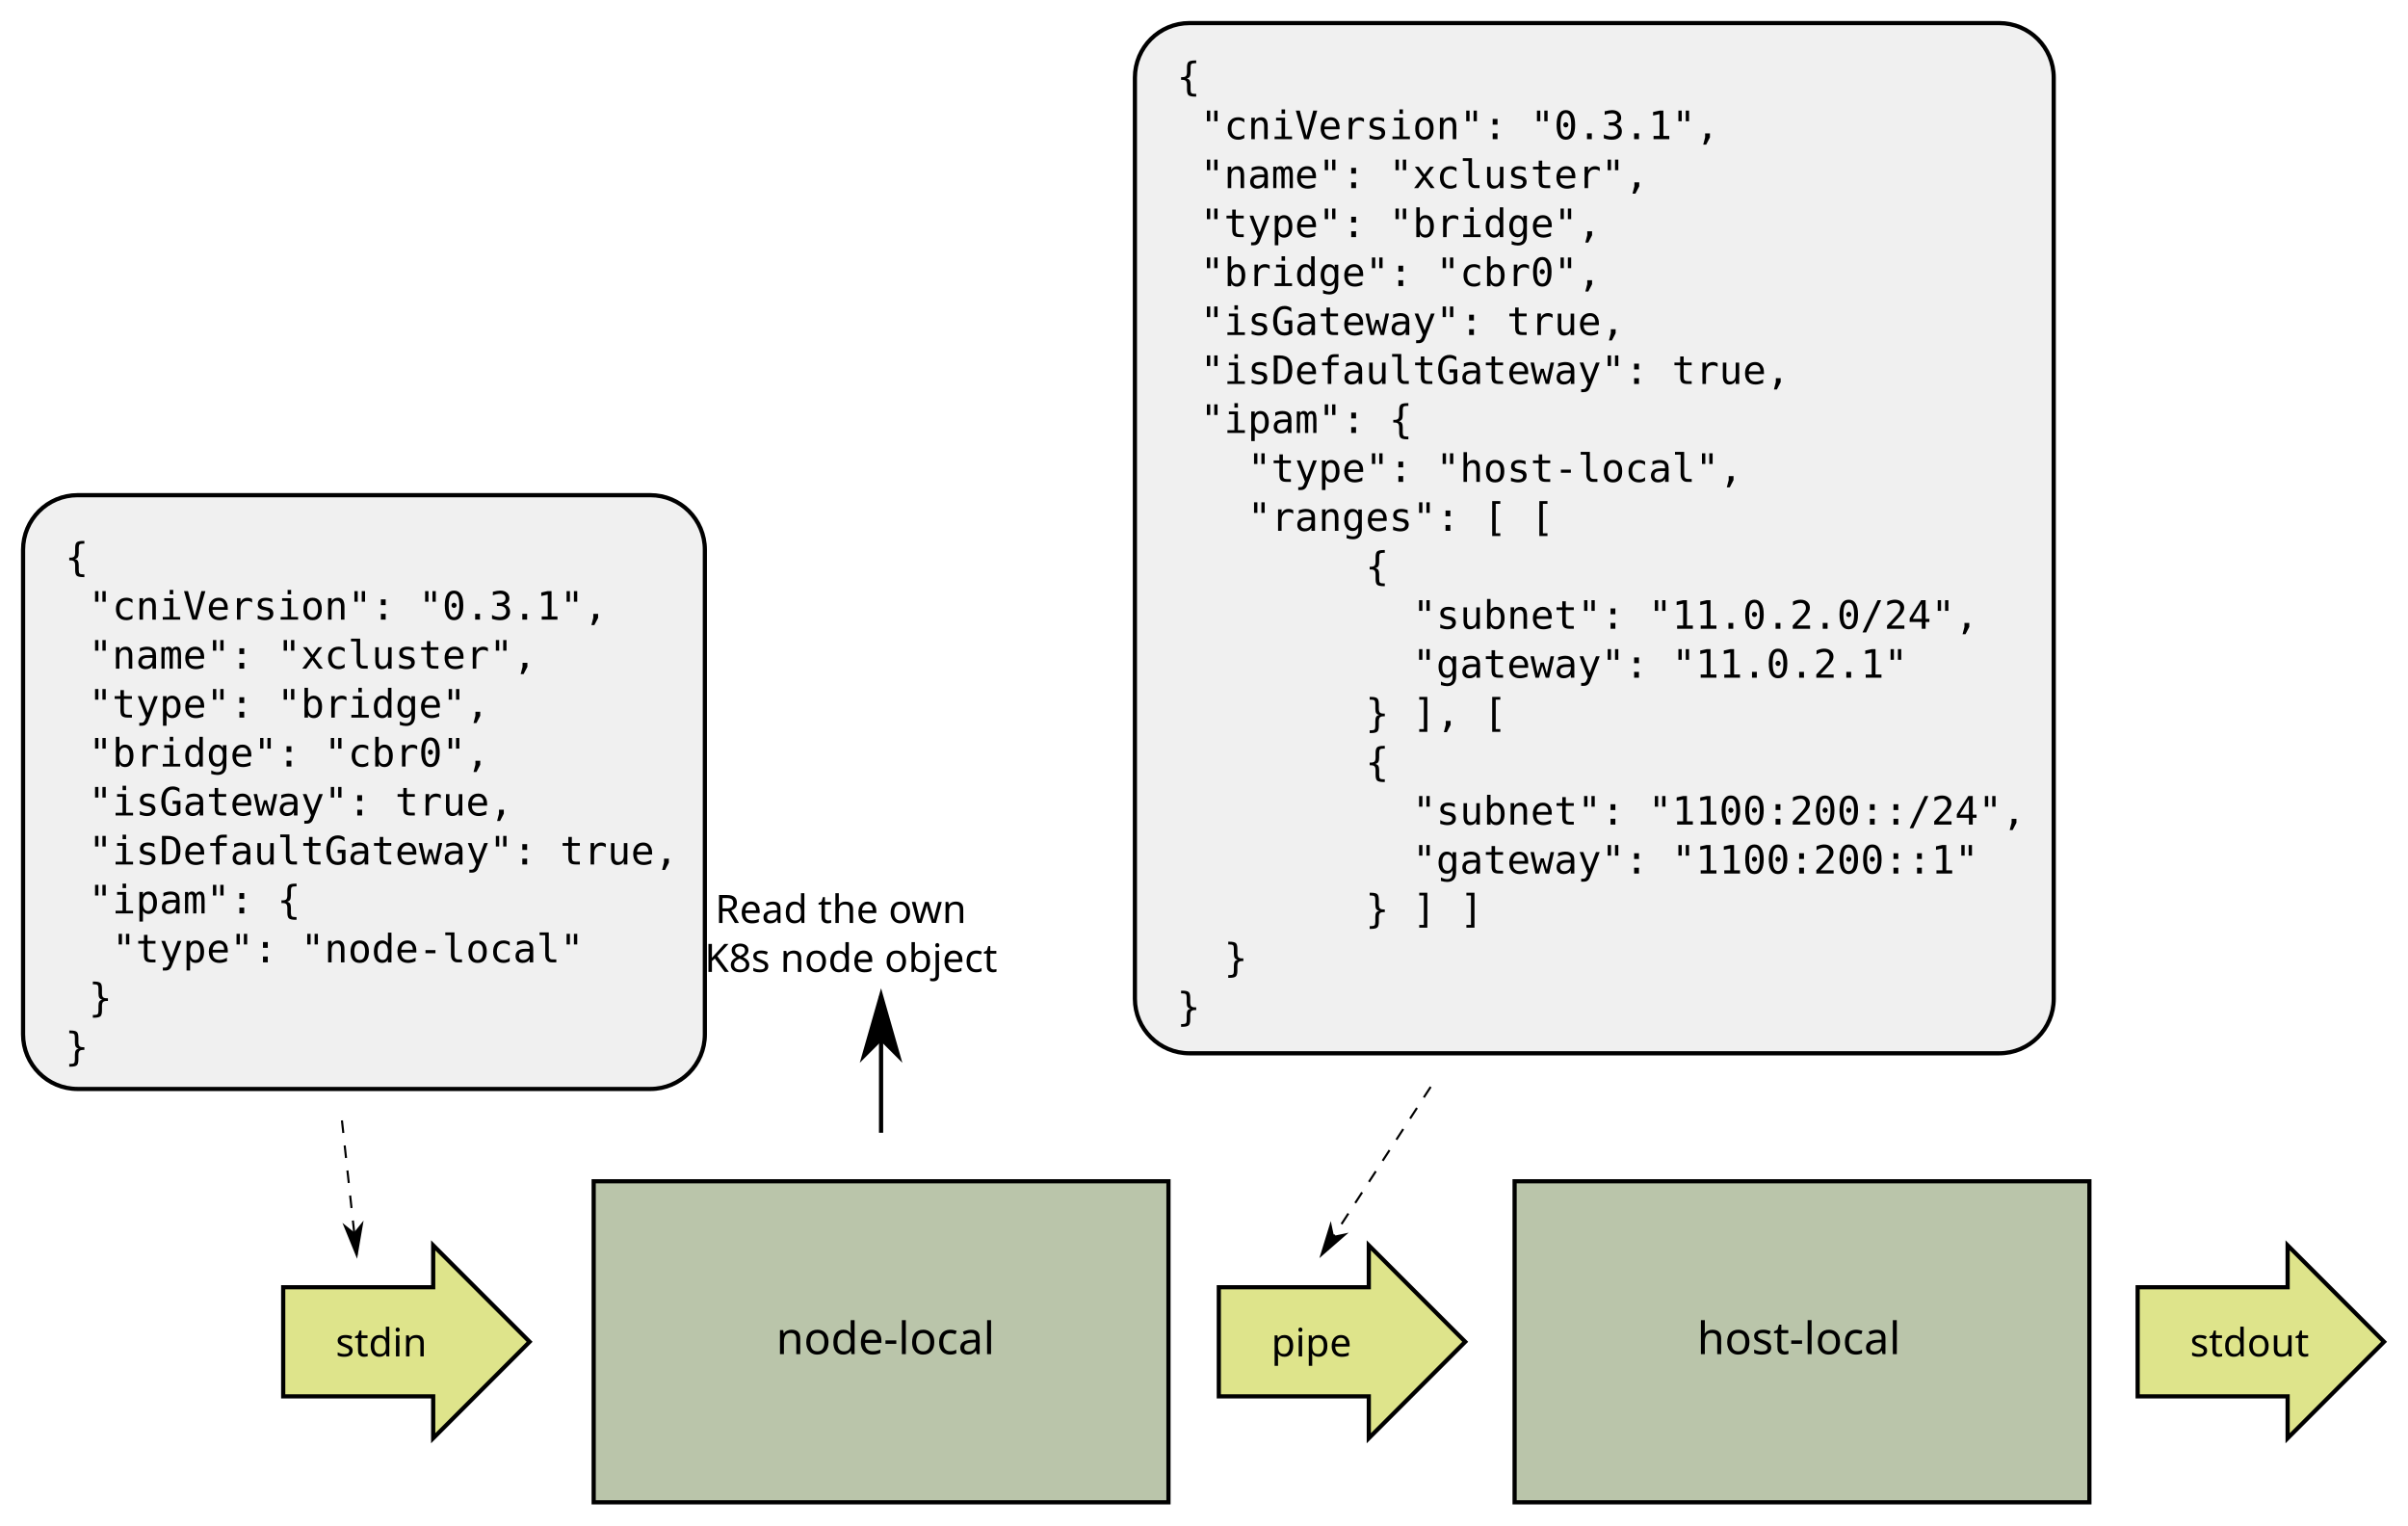
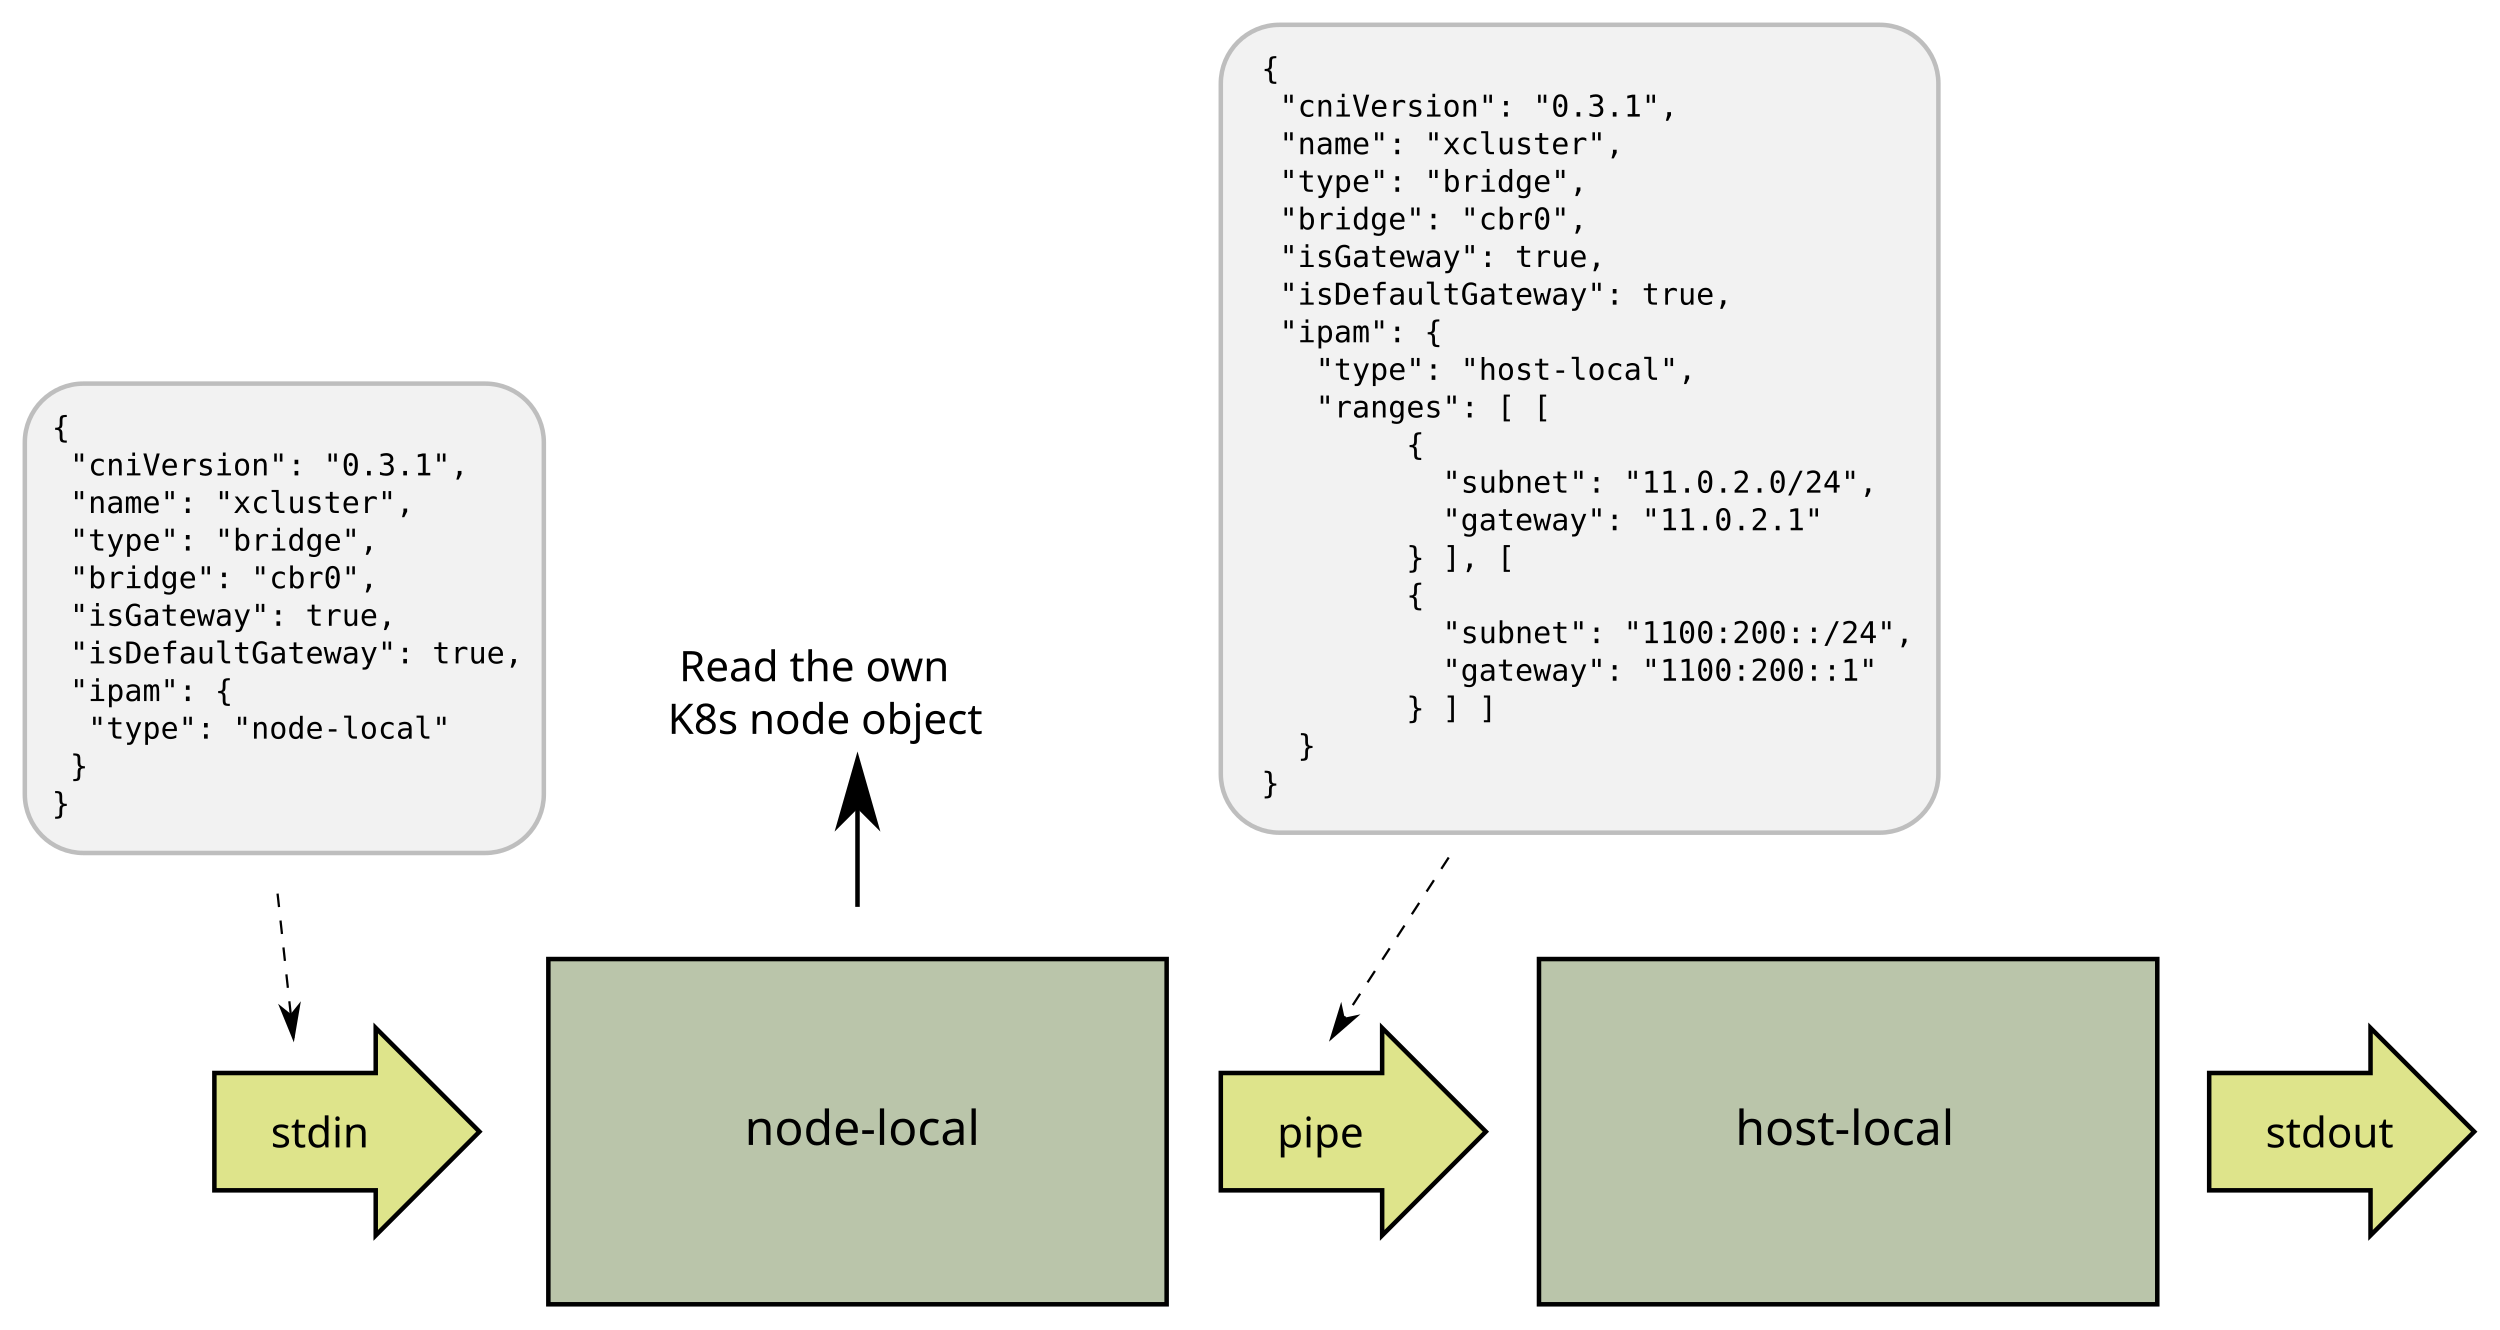
- <svg xmlns="http://www.w3.org/2000/svg" xmlns:xlink="http://www.w3.org/1999/xlink" width="1147.877" height="727" viewBox="0 0 1147.877 727" version="1.1" id="SVGRoot">
+ <svg xmlns="http://www.w3.org/2000/svg" xmlns:xlink="http://www.w3.org/1999/xlink" width="1107.877" height="589" viewBox="0 0 1107.877 589" version="1.1" id="SVGRoot">
  <defs id="defs3737">
    <marker style="overflow:visible" id="marker1489" refX="0" refY="0" orient="auto">
      <path transform="matrix(-0.8,0,0,-0.8,-10,0)" style="fill:#000000;fill-opacity:1;fill-rule:evenodd;stroke:#000000;stroke-width:1pt;stroke-opacity:1" d="M 0,0 5,-5 -12.5,0 5,5 Z" id="path1487" />
    </marker>
    <marker orient="auto" refY="0" refX="0" id="marker1465" style="overflow:visible">
      <path id="path1463" d="M 0,0 5,-5 -12.5,0 5,5 Z" style="fill:#000000;fill-opacity:1;fill-rule:evenodd;stroke:#000000;stroke-width:1pt;stroke-opacity:1" transform="matrix(-0.8,0,0,-0.8,-10,0)" />
    </marker>
    <marker orient="auto" refY="0" refX="0" id="marker1373" style="overflow:visible">
      <path id="path1111" d="M 0,0 5,-5 -12.5,0 5,5 Z" style="fill:#000000;fill-opacity:1;fill-rule:evenodd;stroke:#000000;stroke-width:1pt;stroke-opacity:1" transform="matrix(-0.8,0,0,-0.8,-10,0)" />
    </marker>
    <marker orient="auto" refY="0" refX="0" id="Arrow1Lstart" style="overflow:visible">
      <path id="path1108" d="M 0,0 5,-5 -12.5,0 5,5 Z" style="fill:#000000;fill-opacity:1;fill-rule:evenodd;stroke:#000000;stroke-width:1pt;stroke-opacity:1" transform="matrix(0.8,0,0,0.8,10,0)" />
    </marker>
    <marker orient="auto" refY="0" refX="0" id="Arrow1Lend" style="overflow:visible">
      <path id="path887" d="M 0,0 5,-5 -12.5,0 5,5 Z" style="fill:#000000;fill-opacity:1;fill-rule:evenodd;stroke:#000000;stroke-width:1pt;stroke-opacity:1" transform="matrix(-0.8,0,0,-0.8,-10,0)" />
    </marker>
    <marker orient="auto" refY="0" refX="0" id="marker5317" style="overflow:visible">
      <path id="path5315" d="m -2.5,-1 c 0,2.76 -2.24,5 -5,5 -2.76,0 -5,-2.24 -5,-5 0,-2.76 2.24,-5 5,-5 2.76,0 5,2.24 5,5 z" style="fill:#000000;fill-opacity:1;fill-rule:evenodd;stroke:#000000;stroke-width:1pt;stroke-opacity:1" transform="matrix(0.8,0,0,0.8,5.92,0.8)" />
    </marker>
    <marker orient="auto" refY="0" refX="0" id="marker1465-6" style="overflow:visible">
      <path id="path1463-3" d="M 0,0 5,-5 -12.5,0 5,5 Z" style="fill:#000000;fill-opacity:1;fill-rule:evenodd;stroke:#000000;stroke-width:1pt;stroke-opacity:1" transform="matrix(-0.8,0,0,-0.8,-10,0)" />
    </marker>
  </defs>
-   <g id="layer1" transform="translate(345,277)">
+   <g id="layer1" transform="translate(305,139)">
    <g id="g1069">
      <rect y="286" x="377" height="153" width="274" id="rect849" style="opacity:1;vector-effect:none;fill:#bac5aa;fill-opacity:1;stroke:#000000;stroke-width:2;stroke-linecap:butt;stroke-linejoin:miter;stroke-miterlimit:4;stroke-dasharray:none;stroke-dashoffset:0;stroke-opacity:1" />
      <text id="text853" y="368.385" x="464" style="font-style:normal;font-weight:normal;font-size:21.333px;line-height:1.25;font-family:sans-serif;letter-spacing:0px;word-spacing:0px;fill:#000000;fill-opacity:1;stroke:none" xml:space="preserve">
        <tspan y="368.385" x="464" id="tspan851">host-local</tspan>
      </text>
    </g>
    <use x="0" y="0" xlink:href="#rect855" id="use861" transform="translate(438)" width="100%" height="100%" />
    <g id="g1096">
      <path id="rect855" d="M 307.5,316.537 V 336.5 H 236 v 52 h 71.5 v 19.963 L 353.463,362.5 Z" style="opacity:1;vector-effect:none;fill:#dee48b;fill-opacity:1;stroke:#000000;stroke-width:2;stroke-linecap:butt;stroke-linejoin:miter;stroke-miterlimit:4;stroke-dasharray:none;stroke-dashoffset:0;stroke-opacity:1" />
      <text id="text867" y="369.459" x="261" style="font-style:normal;font-weight:normal;font-size:18.667px;line-height:1.25;font-family:sans-serif;letter-spacing:0px;word-spacing:0px;fill:#000000;fill-opacity:1;stroke:none" xml:space="preserve">
        <tspan y="369.459" x="261" id="tspan865">pipe</tspan>
      </text>
    </g>
    <text xml:space="preserve" style="font-style:normal;font-weight:normal;font-size:18.667px;line-height:1.25;font-family:sans-serif;letter-spacing:0px;word-spacing:0px;fill:#000000;fill-opacity:1;stroke:none" x="699" y="369.459" id="text871">
      <tspan id="tspan869" x="699" y="369.459">stdout</tspan>
    </text>
    <text xml:space="preserve" style="font-style:normal;font-weight:normal;font-size:18.667px;line-height:1.25;font-family:sans-serif;letter-spacing:0px;word-spacing:0px;fill:#000000;fill-opacity:1;stroke:none" x="113" y="67" id="text1241">
      <tspan id="tspan1239" x="113" y="83.516" />
    </text>
    <g id="g1089" transform="translate(-439)">
      <rect style="opacity:1;vector-effect:none;fill:#bac5aa;fill-opacity:1;stroke:#000000;stroke-width:2;stroke-linecap:butt;stroke-linejoin:miter;stroke-miterlimit:4;stroke-dasharray:none;stroke-dashoffset:0;stroke-opacity:1" id="rect1083" width="274" height="153" x="377" y="286" />
      <text xml:space="preserve" style="font-style:normal;font-weight:normal;font-size:21.333px;line-height:1.25;font-family:sans-serif;letter-spacing:0px;word-spacing:0px;fill:#000000;fill-opacity:1;stroke:none" x="464" y="368.385" id="text1087">
        <tspan id="tspan1085" x="464" y="368.385">node-local</tspan>
      </text>
    </g>
    <g id="g1104" transform="translate(-446)">
      <path style="opacity:1;vector-effect:none;fill:#dee48b;fill-opacity:1;stroke:#000000;stroke-width:2;stroke-linecap:butt;stroke-linejoin:miter;stroke-miterlimit:4;stroke-dasharray:none;stroke-dashoffset:0;stroke-opacity:1" d="M 307.5,316.537 V 336.5 H 236 v 52 h 71.5 v 19.963 L 353.463,362.5 Z" id="path1098" />
      <text xml:space="preserve" style="font-style:normal;font-weight:normal;font-size:18.667px;line-height:1.25;font-family:sans-serif;letter-spacing:0px;word-spacing:0px;fill:#000000;fill-opacity:1;stroke:none" x="261" y="369.459" id="text1102">
        <tspan id="tspan1100" x="261" y="369.459">stdin</tspan>
      </text>
    </g>
    <path style="fill:none;stroke:#000000;stroke-width:2;stroke-linecap:butt;stroke-linejoin:miter;stroke-miterlimit:4;stroke-dasharray:none;stroke-opacity:1;marker-end:url(#marker1373)" d="m 75,262.883 v -65" id="path1106" />
    <text xml:space="preserve" style="font-style:normal;font-weight:normal;font-size:18.667px;line-height:1.25;font-family:sans-serif;text-align:center;letter-spacing:0px;word-spacing:0px;text-anchor:middle;fill:#000000;fill-opacity:1;stroke:none" x="72.796" y="162.883" id="text1377">
      <tspan id="tspan1375" x="72.796" y="162.883">Read the own</tspan>
      <tspan x="72.796" y="186.216" id="tspan1379">K8s node object</tspan>
    </text>
-     <rect ry="26" y="-41" x="-334" height="283" width="325" id="rect1457" style="opacity:1;vector-effect:none;fill:#f0f0f0;fill-opacity:1;stroke:#000000;stroke-width:2;stroke-linecap:butt;stroke-linejoin:miter;stroke-miterlimit:4;stroke-dasharray:none;stroke-dashoffset:0;stroke-opacity:1" />
-     <text xml:space="preserve" style="font-style:normal;font-variant:normal;font-weight:normal;font-stretch:normal;font-size:18.667px;line-height:1.25;font-family:monospace;-inkscape-font-specification:monospace;letter-spacing:0px;word-spacing:0px;fill:#000000;fill-opacity:1;stroke:none" x="-314" y="-5" id="text1387">
-       <tspan id="tspan1385" x="-314" y="-5">{</tspan>
-       <tspan x="-314" y="18.333" id="tspan1389"> "cniVersion": "0.3.1",</tspan>
-       <tspan x="-314" y="41.667" id="tspan1391"> "name": "xcluster",</tspan>
-       <tspan x="-314" y="65" id="tspan1393"> "type": "bridge",</tspan>
-       <tspan x="-314" y="88.333" id="tspan1395"> "bridge": "cbr0",</tspan>
-       <tspan x="-314" y="111.667" id="tspan1397"> "isGateway": true,</tspan>
-       <tspan x="-314" y="135" id="tspan1399"> "isDefaultGateway": true,</tspan>
-       <tspan x="-314" y="158.333" id="tspan1401"> "ipam": {</tspan>
-       <tspan x="-314" y="181.667" id="tspan1403">  "type": "node-local"</tspan>
-       <tspan x="-314" y="205" id="tspan1405"> }</tspan>
-       <tspan x="-314" y="228.333" id="tspan1407">}</tspan>
-       <tspan x="-314" y="251.667" id="tspan1409" />
+     <rect ry="26" y="31" x="-294" height="208" width="230" id="rect1457" style="opacity:1;vector-effect:none;fill:#f2f2f2;fill-opacity:1;stroke:#bebebe;stroke-width:2;stroke-linecap:butt;stroke-linejoin:miter;stroke-miterlimit:4;stroke-dasharray:none;stroke-dashoffset:0;stroke-opacity:1" />
+     <text xml:space="preserve" style="font-style:normal;font-variant:normal;font-weight:normal;font-stretch:normal;font-size:13.333px;line-height:1.25;font-family:monospace;-inkscape-font-specification:monospace;letter-spacing:0px;word-spacing:0px;fill:#000000;fill-opacity:1;stroke:none" x="-282" y="55" id="text1387">
+       <tspan id="tspan1385" x="-282" y="55">{</tspan>
+       <tspan x="-282" y="71.667" id="tspan1389"> "cniVersion": "0.3.1",</tspan>
+       <tspan x="-282" y="88.333" id="tspan1391"> "name": "xcluster",</tspan>
+       <tspan x="-282" y="105" id="tspan1393"> "type": "bridge",</tspan>
+       <tspan x="-282" y="121.667" id="tspan1395"> "bridge": "cbr0",</tspan>
+       <tspan x="-282" y="138.333" id="tspan1397"> "isGateway": true,</tspan>
+       <tspan x="-282" y="155" id="tspan1399"> "isDefaultGateway": true,</tspan>
+       <tspan x="-282" y="171.667" id="tspan1401"> "ipam": {</tspan>
+       <tspan x="-282" y="188.333" id="tspan1403">  "type": "node-local"</tspan>
+       <tspan x="-282" y="205" id="tspan1405"> }</tspan>
+       <tspan x="-282" y="221.667" id="tspan1407">}</tspan>
+       <tspan x="-282" y="238.333" id="tspan1409" />
    </text>
-     <rect style="opacity:1;vector-effect:none;fill:#f0f0f0;fill-opacity:1;stroke:#000000;stroke-width:2;stroke-linecap:butt;stroke-linejoin:miter;stroke-miterlimit:4;stroke-dasharray:none;stroke-dashoffset:0;stroke-opacity:1" id="rect1455" width="438" height="491" x="196" y="-266" ry="26" />
-     <text xml:space="preserve" style="font-style:normal;font-variant:normal;font-weight:normal;font-stretch:normal;font-size:18.667px;line-height:1.25;font-family:monospace;-inkscape-font-specification:monospace;letter-spacing:0px;word-spacing:0px;fill:#000000;fill-opacity:1;stroke:none" x="216" y="-234" id="text1413">
-       <tspan id="tspan1411" x="216" y="-234">{</tspan>
-       <tspan x="216" y="-210.667" id="tspan1415"> "cniVersion": "0.3.1",</tspan>
-       <tspan x="216" y="-187.333" id="tspan1417"> "name": "xcluster",</tspan>
-       <tspan x="216" y="-164" id="tspan1419"> "type": "bridge",</tspan>
-       <tspan x="216" y="-140.667" id="tspan1421"> "bridge": "cbr0",</tspan>
-       <tspan x="216" y="-117.333" id="tspan1423"> "isGateway": true,</tspan>
-       <tspan x="216" y="-94" id="tspan1425"> "isDefaultGateway": true,</tspan>
-       <tspan x="216" y="-70.667" id="tspan1427"> "ipam": {</tspan>
-       <tspan x="216" y="-47.333" id="tspan1429">   "type": "host-local",</tspan>
-       <tspan x="216" y="-24" id="tspan1431">   "ranges": [ [</tspan>
-       <tspan x="216" y="-0.667" id="tspan1433">        {</tspan>
-       <tspan x="216" y="22.667" id="tspan1435">          "subnet": "11.0.2.0/24",</tspan>
-       <tspan x="216" y="46" id="tspan1437">          "gateway": "11.0.2.1"</tspan>
-       <tspan x="216" y="69.333" id="tspan1439">        } ], [</tspan>
-       <tspan x="216" y="92.667" id="tspan1441">        {</tspan>
-       <tspan x="216" y="116" id="tspan1443">          "subnet": "1100:200::/24",</tspan>
-       <tspan x="216" y="139.333" id="tspan1445">          "gateway": "1100:200::1"</tspan>
-       <tspan x="216" y="162.667" id="tspan1447">        } ] ]</tspan>
-       <tspan x="216" y="186" id="tspan1449">  }</tspan>
-       <tspan x="216" y="209.333" id="tspan1451">}</tspan>
-       <tspan x="216" y="232.667" id="tspan1453" />
+     <rect style="opacity:1;vector-effect:none;fill:#f2f2f2;fill-opacity:1;stroke:#bebebe;stroke-width:2;stroke-linecap:butt;stroke-linejoin:miter;stroke-miterlimit:4;stroke-dasharray:none;stroke-dashoffset:0;stroke-opacity:1" id="rect1455" width="318" height="358" x="236" y="-128" ry="26" />
+     <text xml:space="preserve" style="font-style:normal;font-variant:normal;font-weight:normal;font-stretch:normal;font-size:13.333px;line-height:1.25;font-family:monospace;-inkscape-font-specification:monospace;letter-spacing:0px;word-spacing:0px;fill:#000000;fill-opacity:1;stroke:none" x="254" y="-104" id="text1413">
+       <tspan id="tspan1411" x="254" y="-104">{</tspan>
+       <tspan x="254" y="-87.333" id="tspan1415"> "cniVersion": "0.3.1",</tspan>
+       <tspan x="254" y="-70.667" id="tspan1417"> "name": "xcluster",</tspan>
+       <tspan x="254" y="-54" id="tspan1419"> "type": "bridge",</tspan>
+       <tspan x="254" y="-37.333" id="tspan1421"> "bridge": "cbr0",</tspan>
+       <tspan x="254" y="-20.667" id="tspan1423"> "isGateway": true,</tspan>
+       <tspan x="254" y="-4" id="tspan1425"> "isDefaultGateway": true,</tspan>
+       <tspan x="254" y="12.667" id="tspan1427"> "ipam": {</tspan>
+       <tspan x="254" y="29.333" id="tspan1429">   "type": "host-local",</tspan>
+       <tspan x="254" y="46" id="tspan1431">   "ranges": [ [</tspan>
+       <tspan x="254" y="62.667" id="tspan1433">        {</tspan>
+       <tspan x="254" y="79.333" id="tspan1435">          "subnet": "11.0.2.0/24",</tspan>
+       <tspan x="254" y="96" id="tspan1437">          "gateway": "11.0.2.1"</tspan>
+       <tspan x="254" y="112.667" id="tspan1439">        } ], [</tspan>
+       <tspan x="254" y="129.333" id="tspan1441">        {</tspan>
+       <tspan x="254" y="146" id="tspan1443">          "subnet": "1100:200::/24",</tspan>
+       <tspan x="254" y="162.667" id="tspan1445">          "gateway": "1100:200::1"</tspan>
+       <tspan x="254" y="179.333" id="tspan1447">        } ] ]</tspan>
+       <tspan x="254" y="196" id="tspan1449">  }</tspan>
+       <tspan x="254" y="212.667" id="tspan1451">}</tspan>
+       <tspan x="254" y="229.333" id="tspan1453" />
    </text>
    <path style="opacity:1;vector-effect:none;fill:none;fill-opacity:1;stroke:#000000;stroke-width:1;stroke-linecap:butt;stroke-linejoin:miter;stroke-miterlimit:4;stroke-dasharray:6, 6;stroke-dashoffset:0;stroke-opacity:1;marker-end:url(#marker1489)" d="m -182,257 7,64" id="path1459" />
    <path style="fill:none;stroke:#000000;stroke-width:1;stroke-linecap:butt;stroke-linejoin:miter;stroke-miterlimit:4;stroke-dasharray:6, 6;stroke-dashoffset:0;stroke-opacity:1;marker-end:url(#marker1465)" d="m 337,241 -52,80" id="path1461" />
  </g>
</svg>
